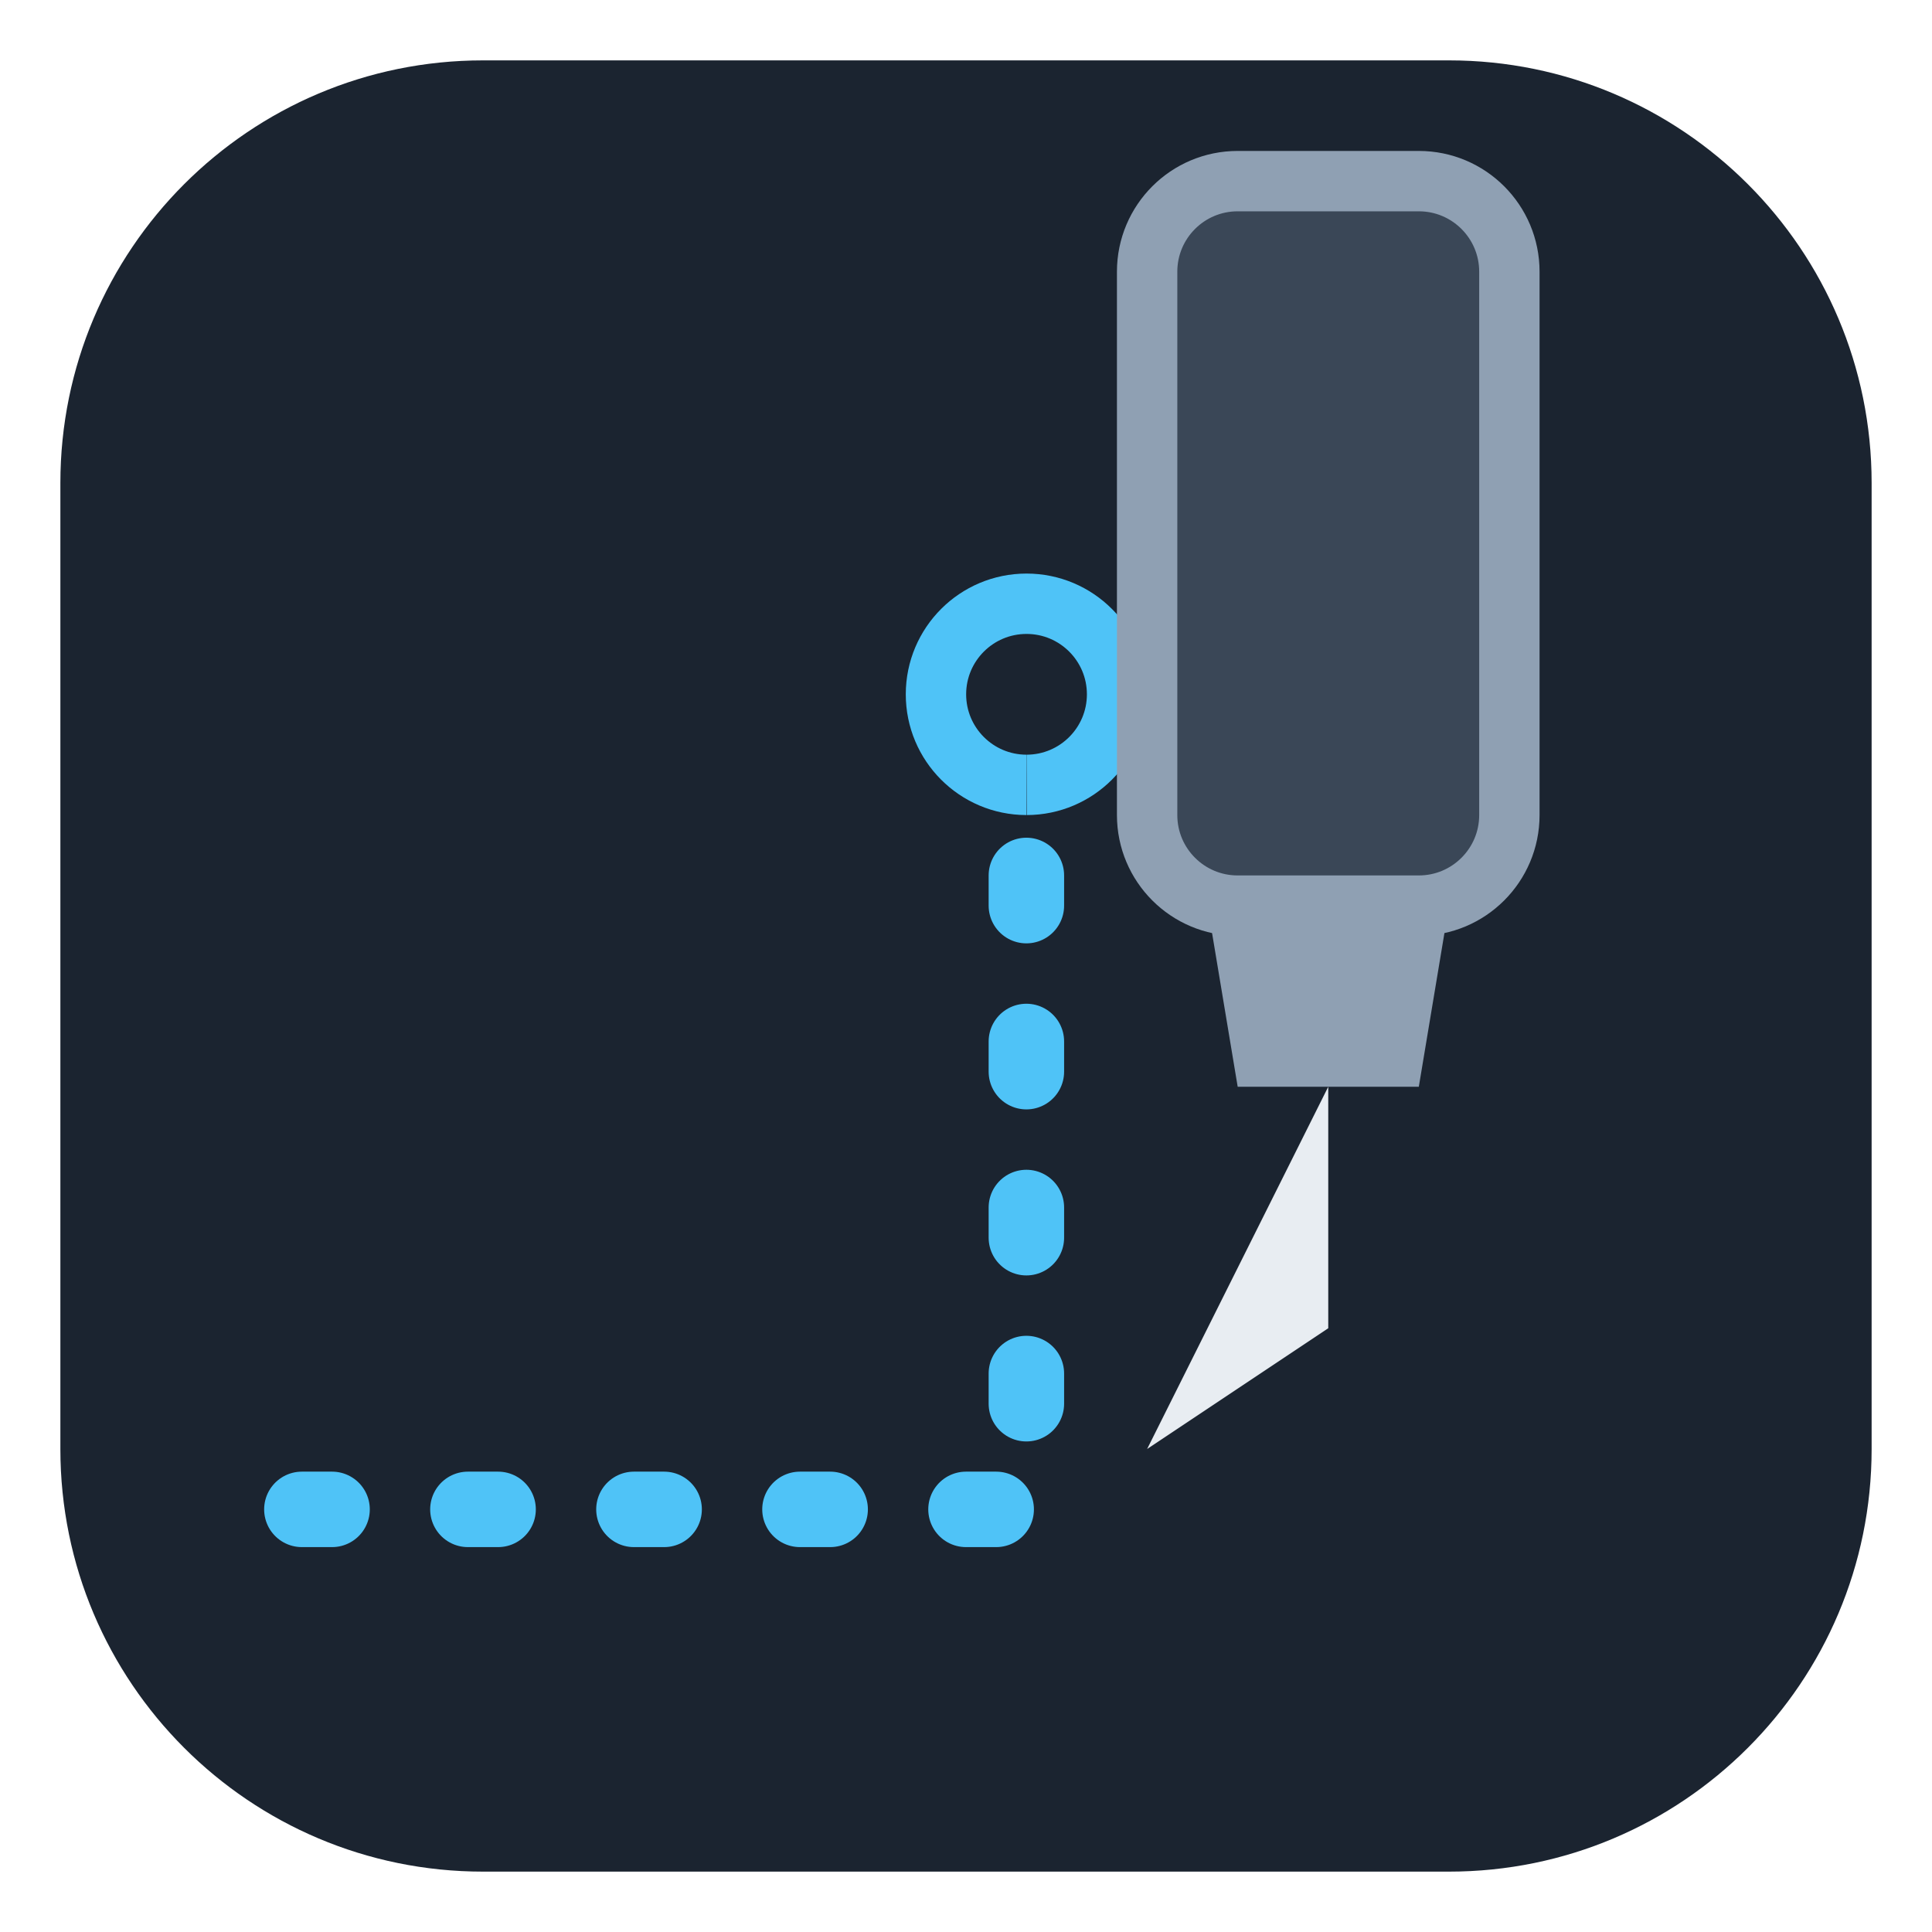
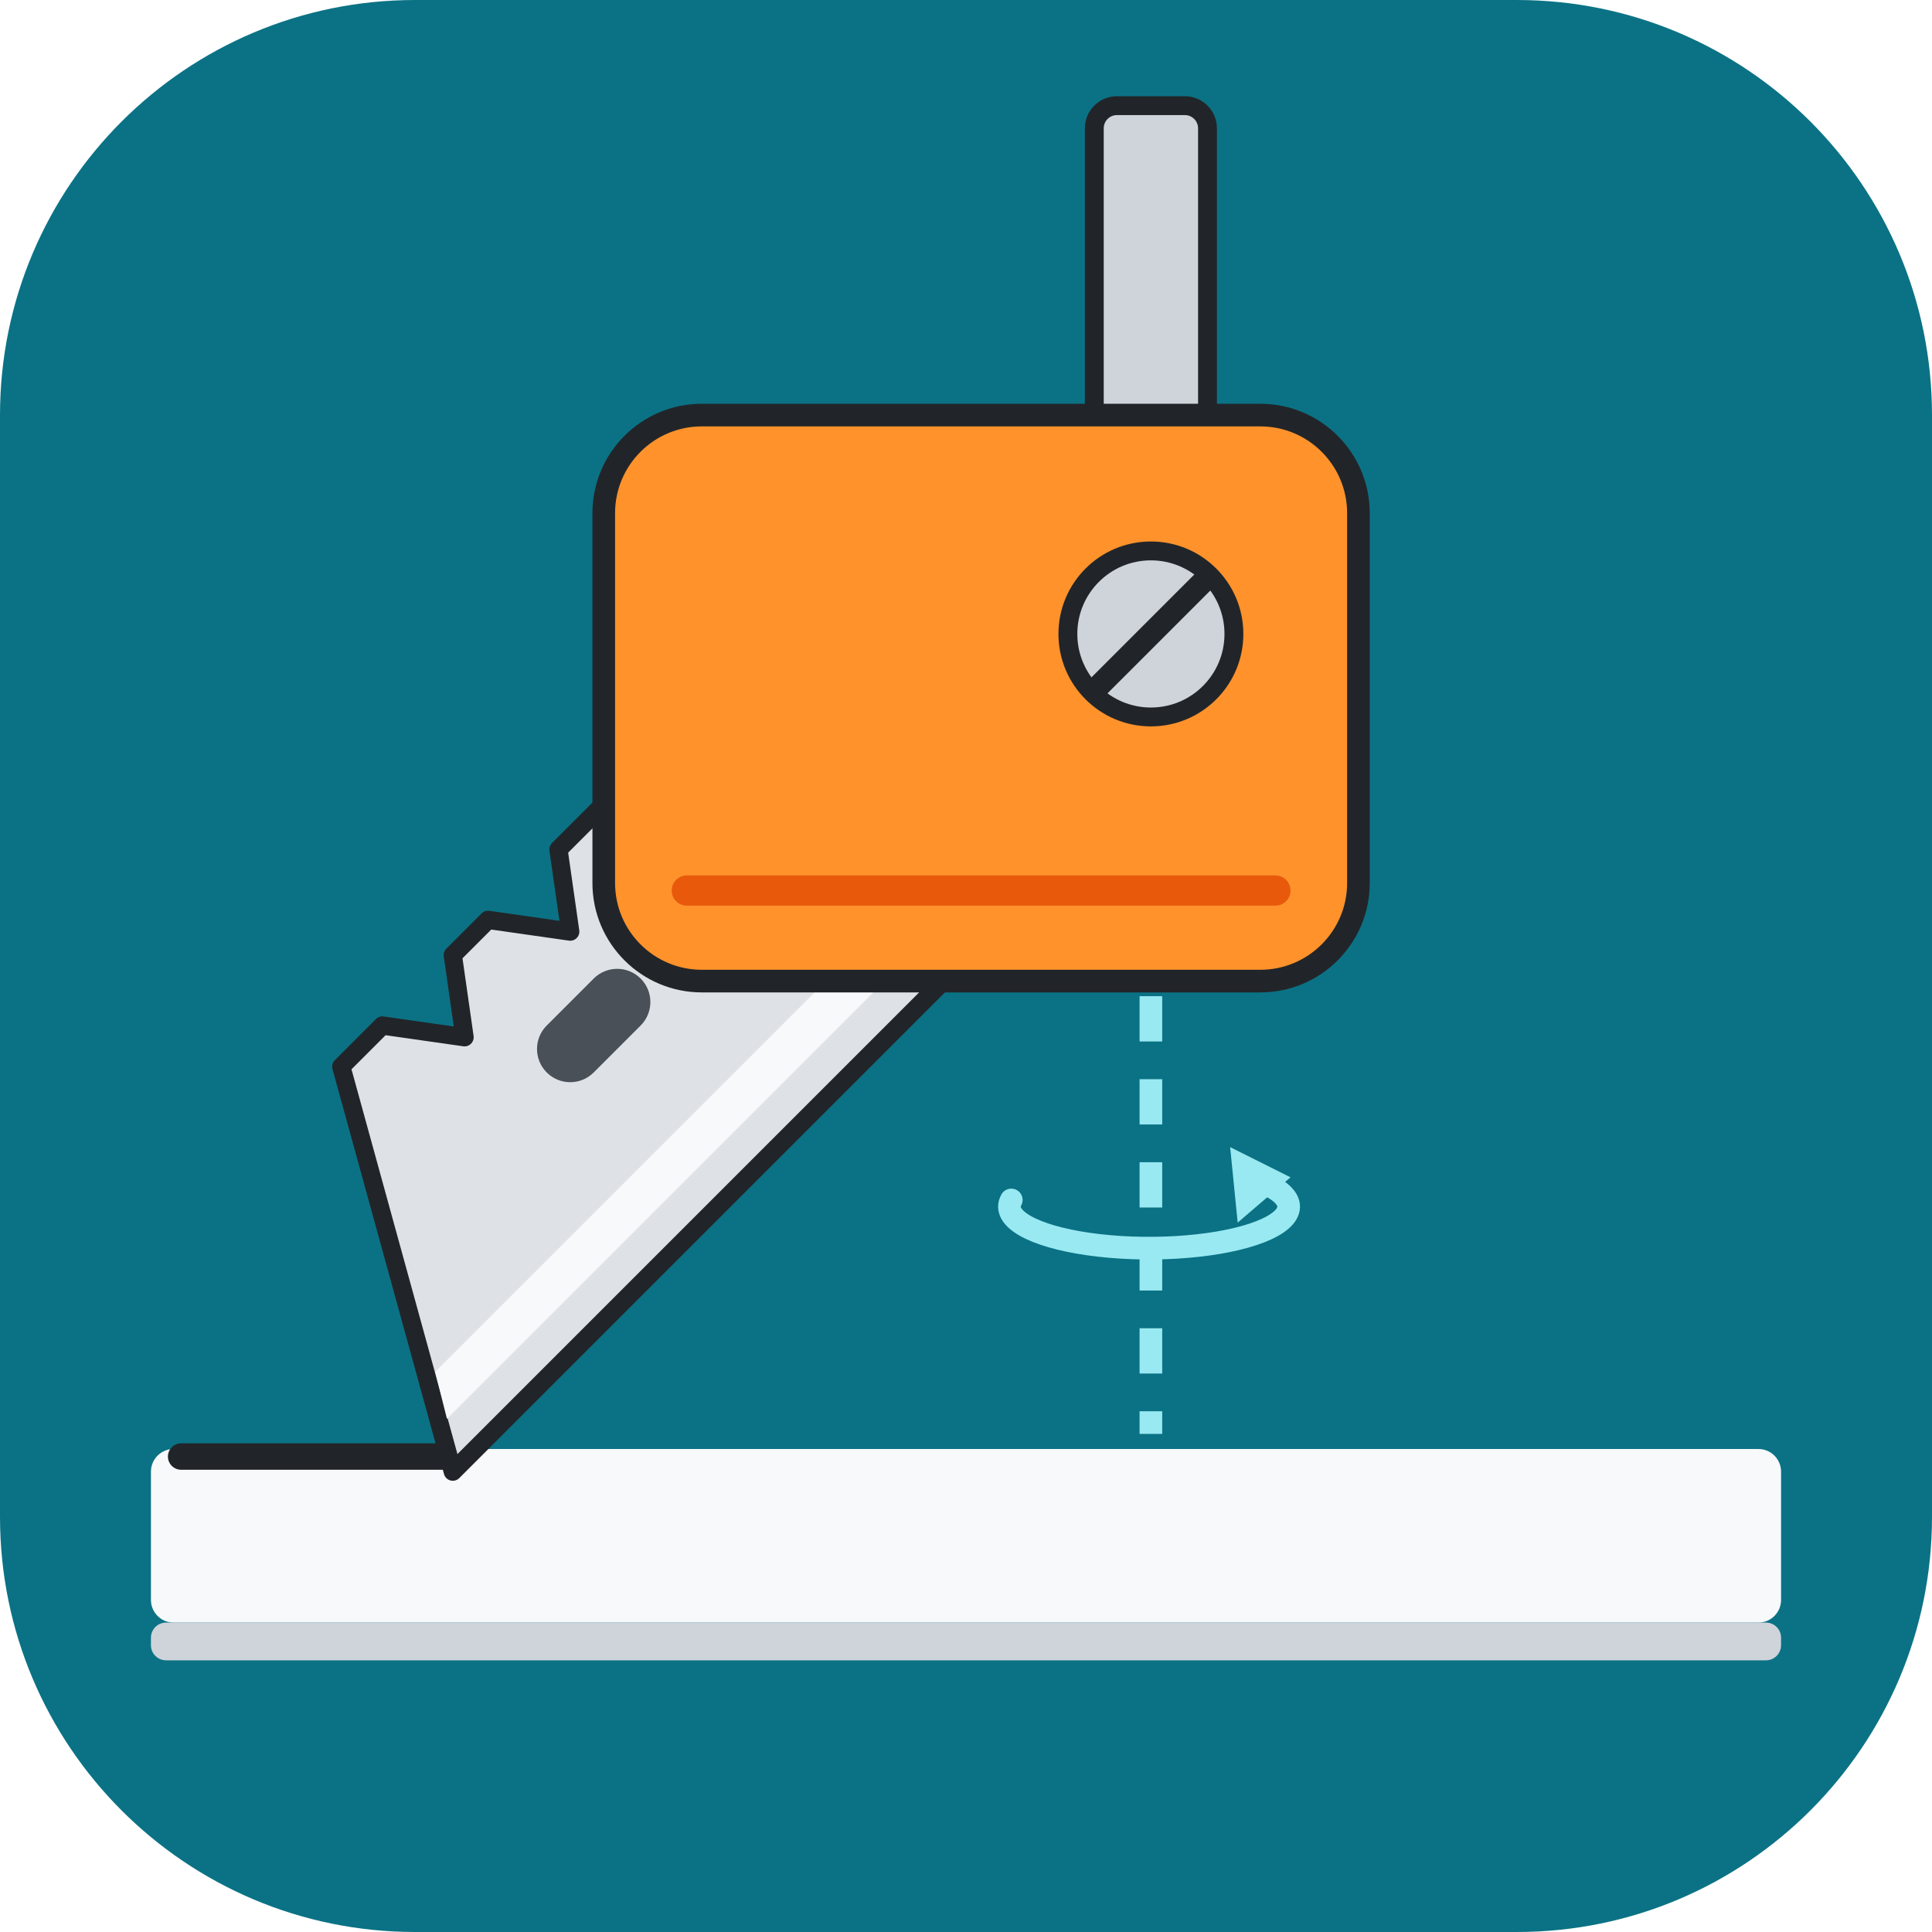
- <svg xmlns="http://www.w3.org/2000/svg" viewBox="0 0 64 64">
-   <rect x="2" y="2" width="60" height="60" rx="14" fill="#1b2430" />
-   <path d="M10 50 H34 V26" fill="none" stroke="#4fc3f7" stroke-width="2.5" stroke-linecap="round" stroke-dasharray="1 4.5" />
-   <path d="M34 26 a3 3 0 1 1 0.01 0" fill="none" stroke="#4fc3f7" stroke-width="2" />
-   <rect x="38" y="6" width="12" height="24" rx="3" fill="#3a4757" stroke="#8fa0b3" stroke-width="2" />
-   <path d="M40 30 h8 l-1 6 h-6 z" fill="#8fa0b3" />
-   <path d="M44 36 v8 l-6 4 z" fill="#e8edf2" />
+ <svg xmlns="http://www.w3.org/2000/svg" viewBox="0 0 512 512" width="512" height="512">
+   <rect width="512" height="512" rx="110" fill="#0b7285" />
+   <rect x="40" y="384" width="432" height="46" rx="6" fill="#f8f9fa" />
+   <rect x="40" y="430" width="432" height="10" rx="4" fill="#ced4da" />
+   <path d="M48 386 H118" stroke="#212529" stroke-width="7" stroke-linecap="round" />
+   <g transform="translate(120 390) rotate(135) scale(1 -1) scale(2.2)">
+     <path d="M0 0 L-100 0 L-75 -44 L-62 -44 L-56 -36 L-50 -44 L-44 -44 L-38 -36 L-32 -44 L-25 -44 Z" fill="#dee2e6" stroke="#212529" stroke-width="2.2" stroke-linejoin="round" />
+     <path d="M-4 -5 L-96 -5 L-93 -10 L-7 -10 Z" fill="#f8f9fa" />
+     <rect x="-58" y="-30" width="16" height="8" rx="4" fill="#495057" />
+   </g>
+   <rect x="290" y="28" width="30" height="92" rx="6" fill="#ced4da" stroke="#212529" stroke-width="5" />
+   <rect x="160" y="110" width="200" height="150" rx="26" fill="#ff922b" stroke="#212529" stroke-width="6" />
+   <path d="M182 236 L338 236" stroke="#e8590c" stroke-width="8" stroke-linecap="round" />
+   <circle cx="305" cy="168" r="22" fill="#ced4da" stroke="#212529" stroke-width="5" />
+   <path d="M291 182 L319 154" stroke="#212529" stroke-width="6" stroke-linecap="round" />
+   <path d="M305 264 V380" stroke="#99e9f2" stroke-width="6" stroke-dasharray="12 10" />
+   <path d="M268 318 A37 11 0 1 0 336 314" fill="none" stroke="#99e9f2" stroke-width="6" stroke-linecap="round" />
+   <path d="M326 304 L342 312 L328 324 Z" fill="#99e9f2" />
</svg>
